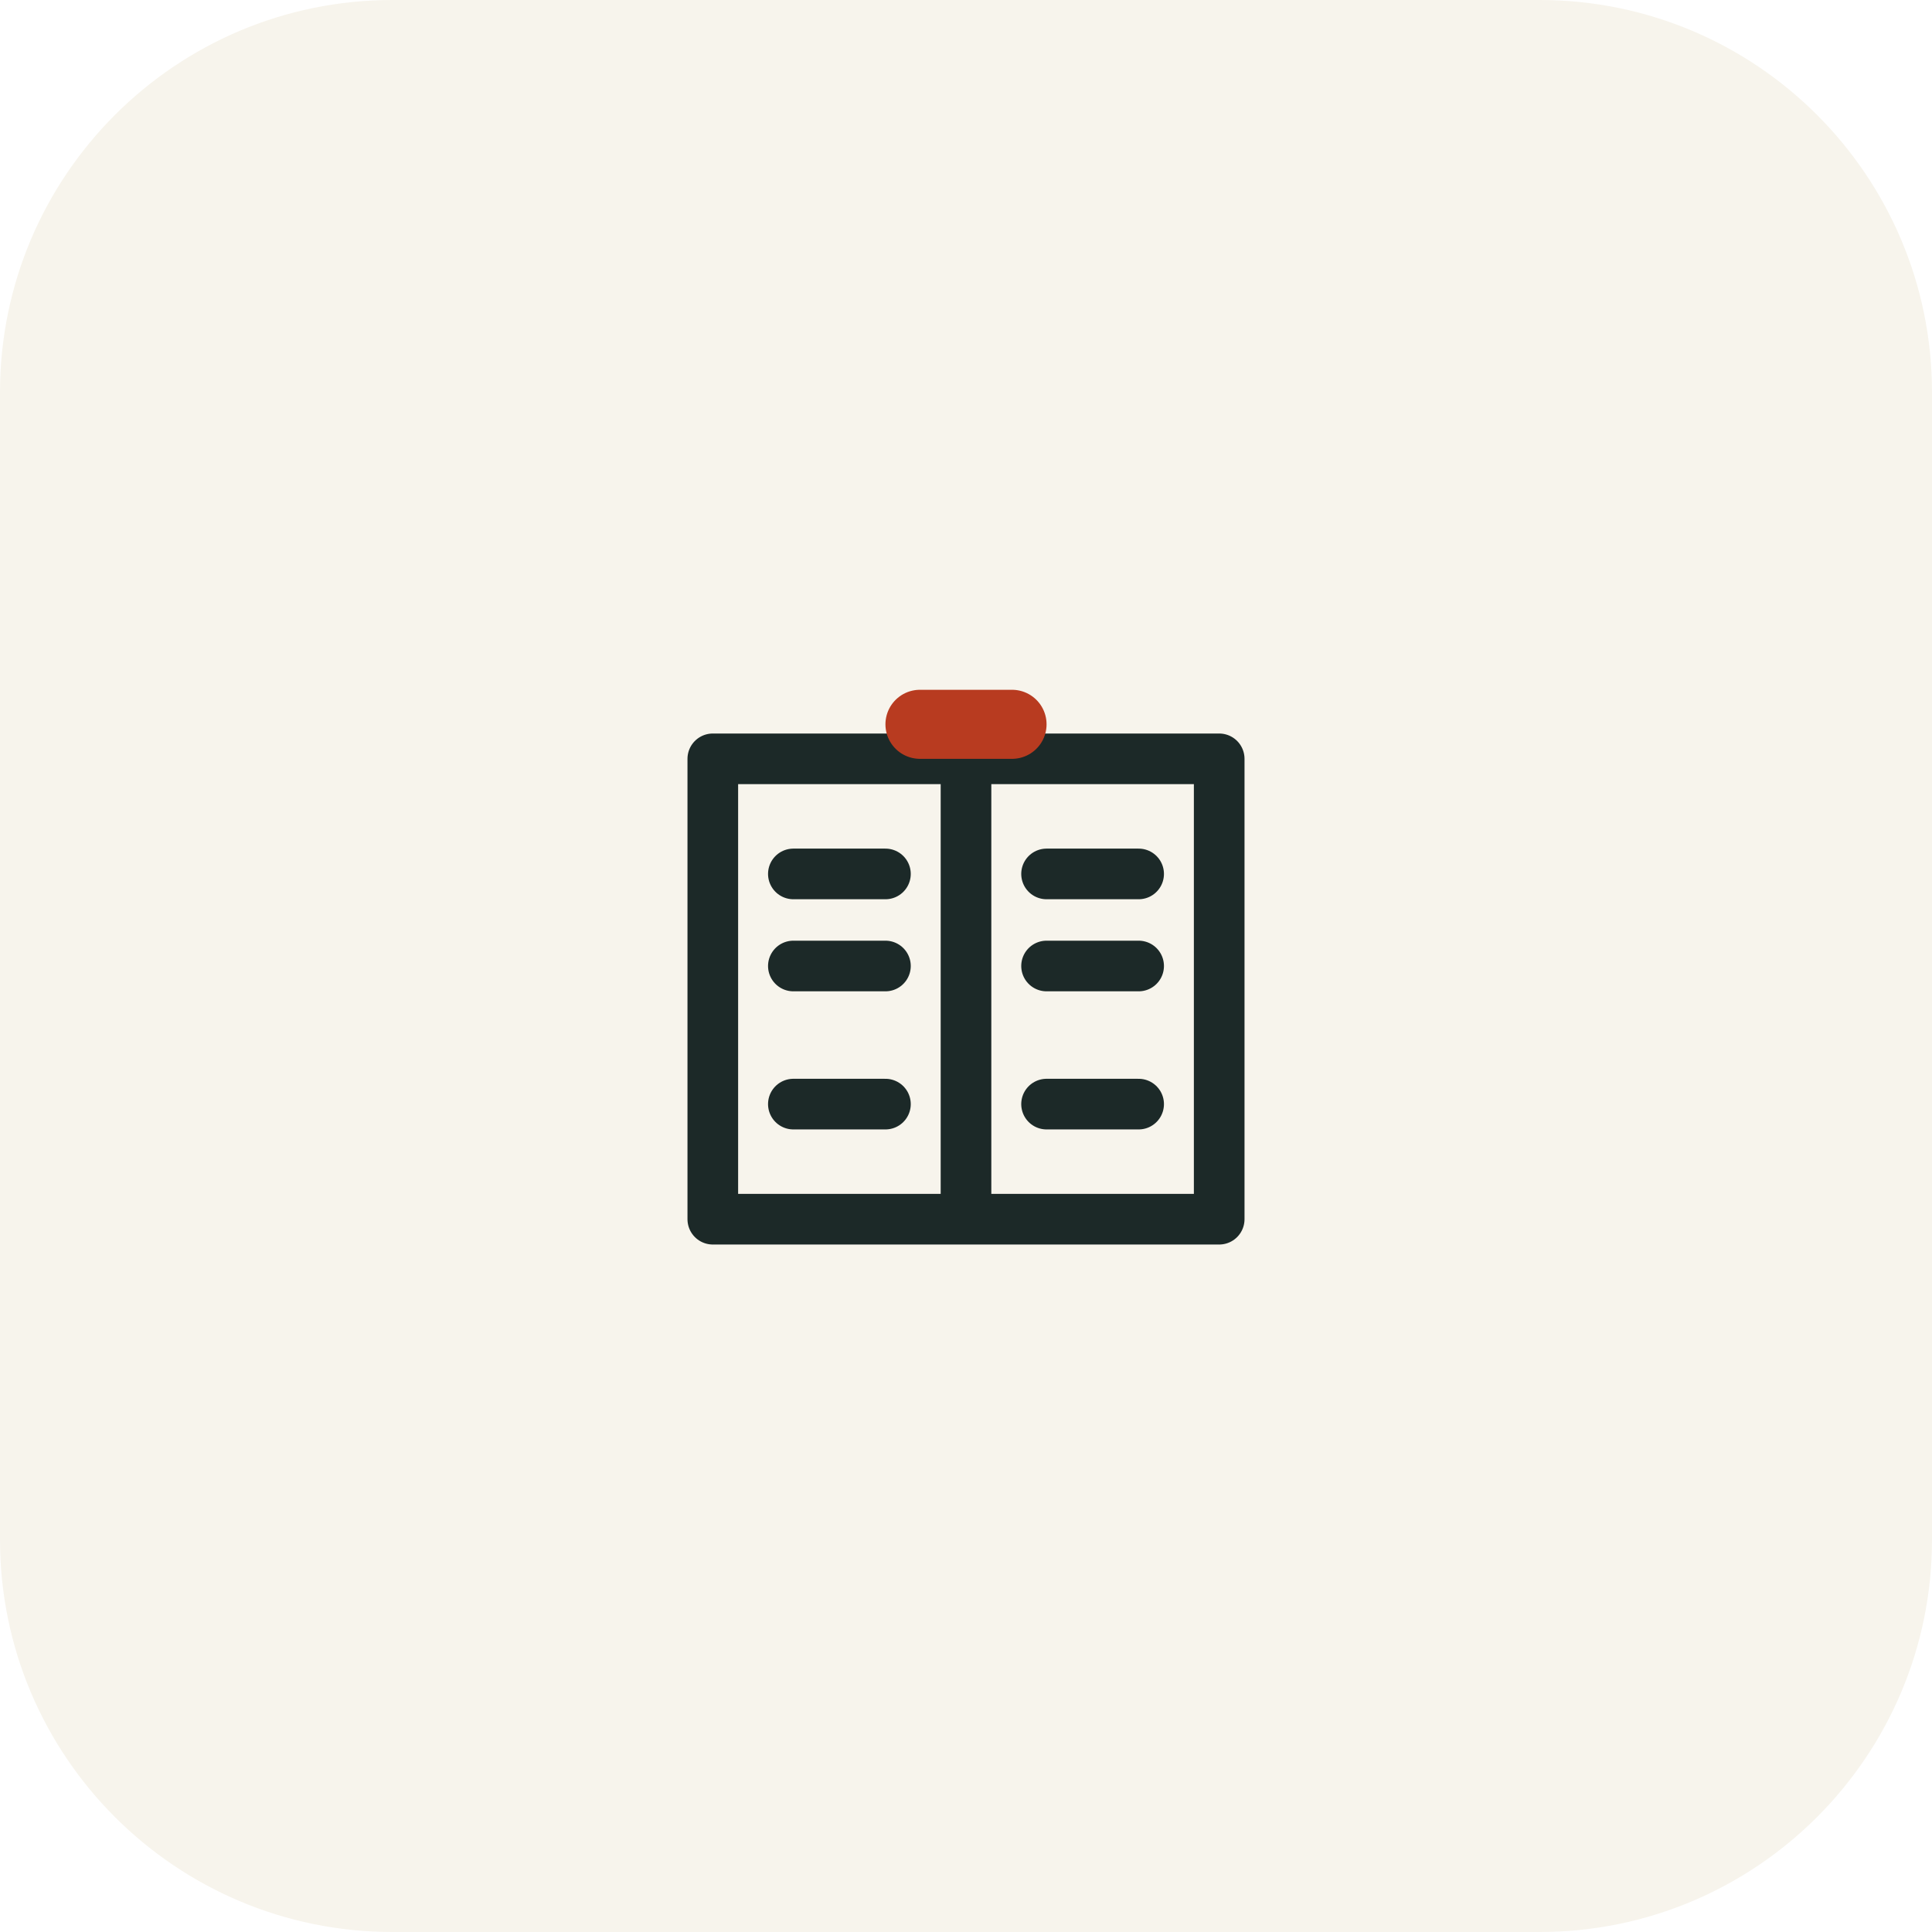
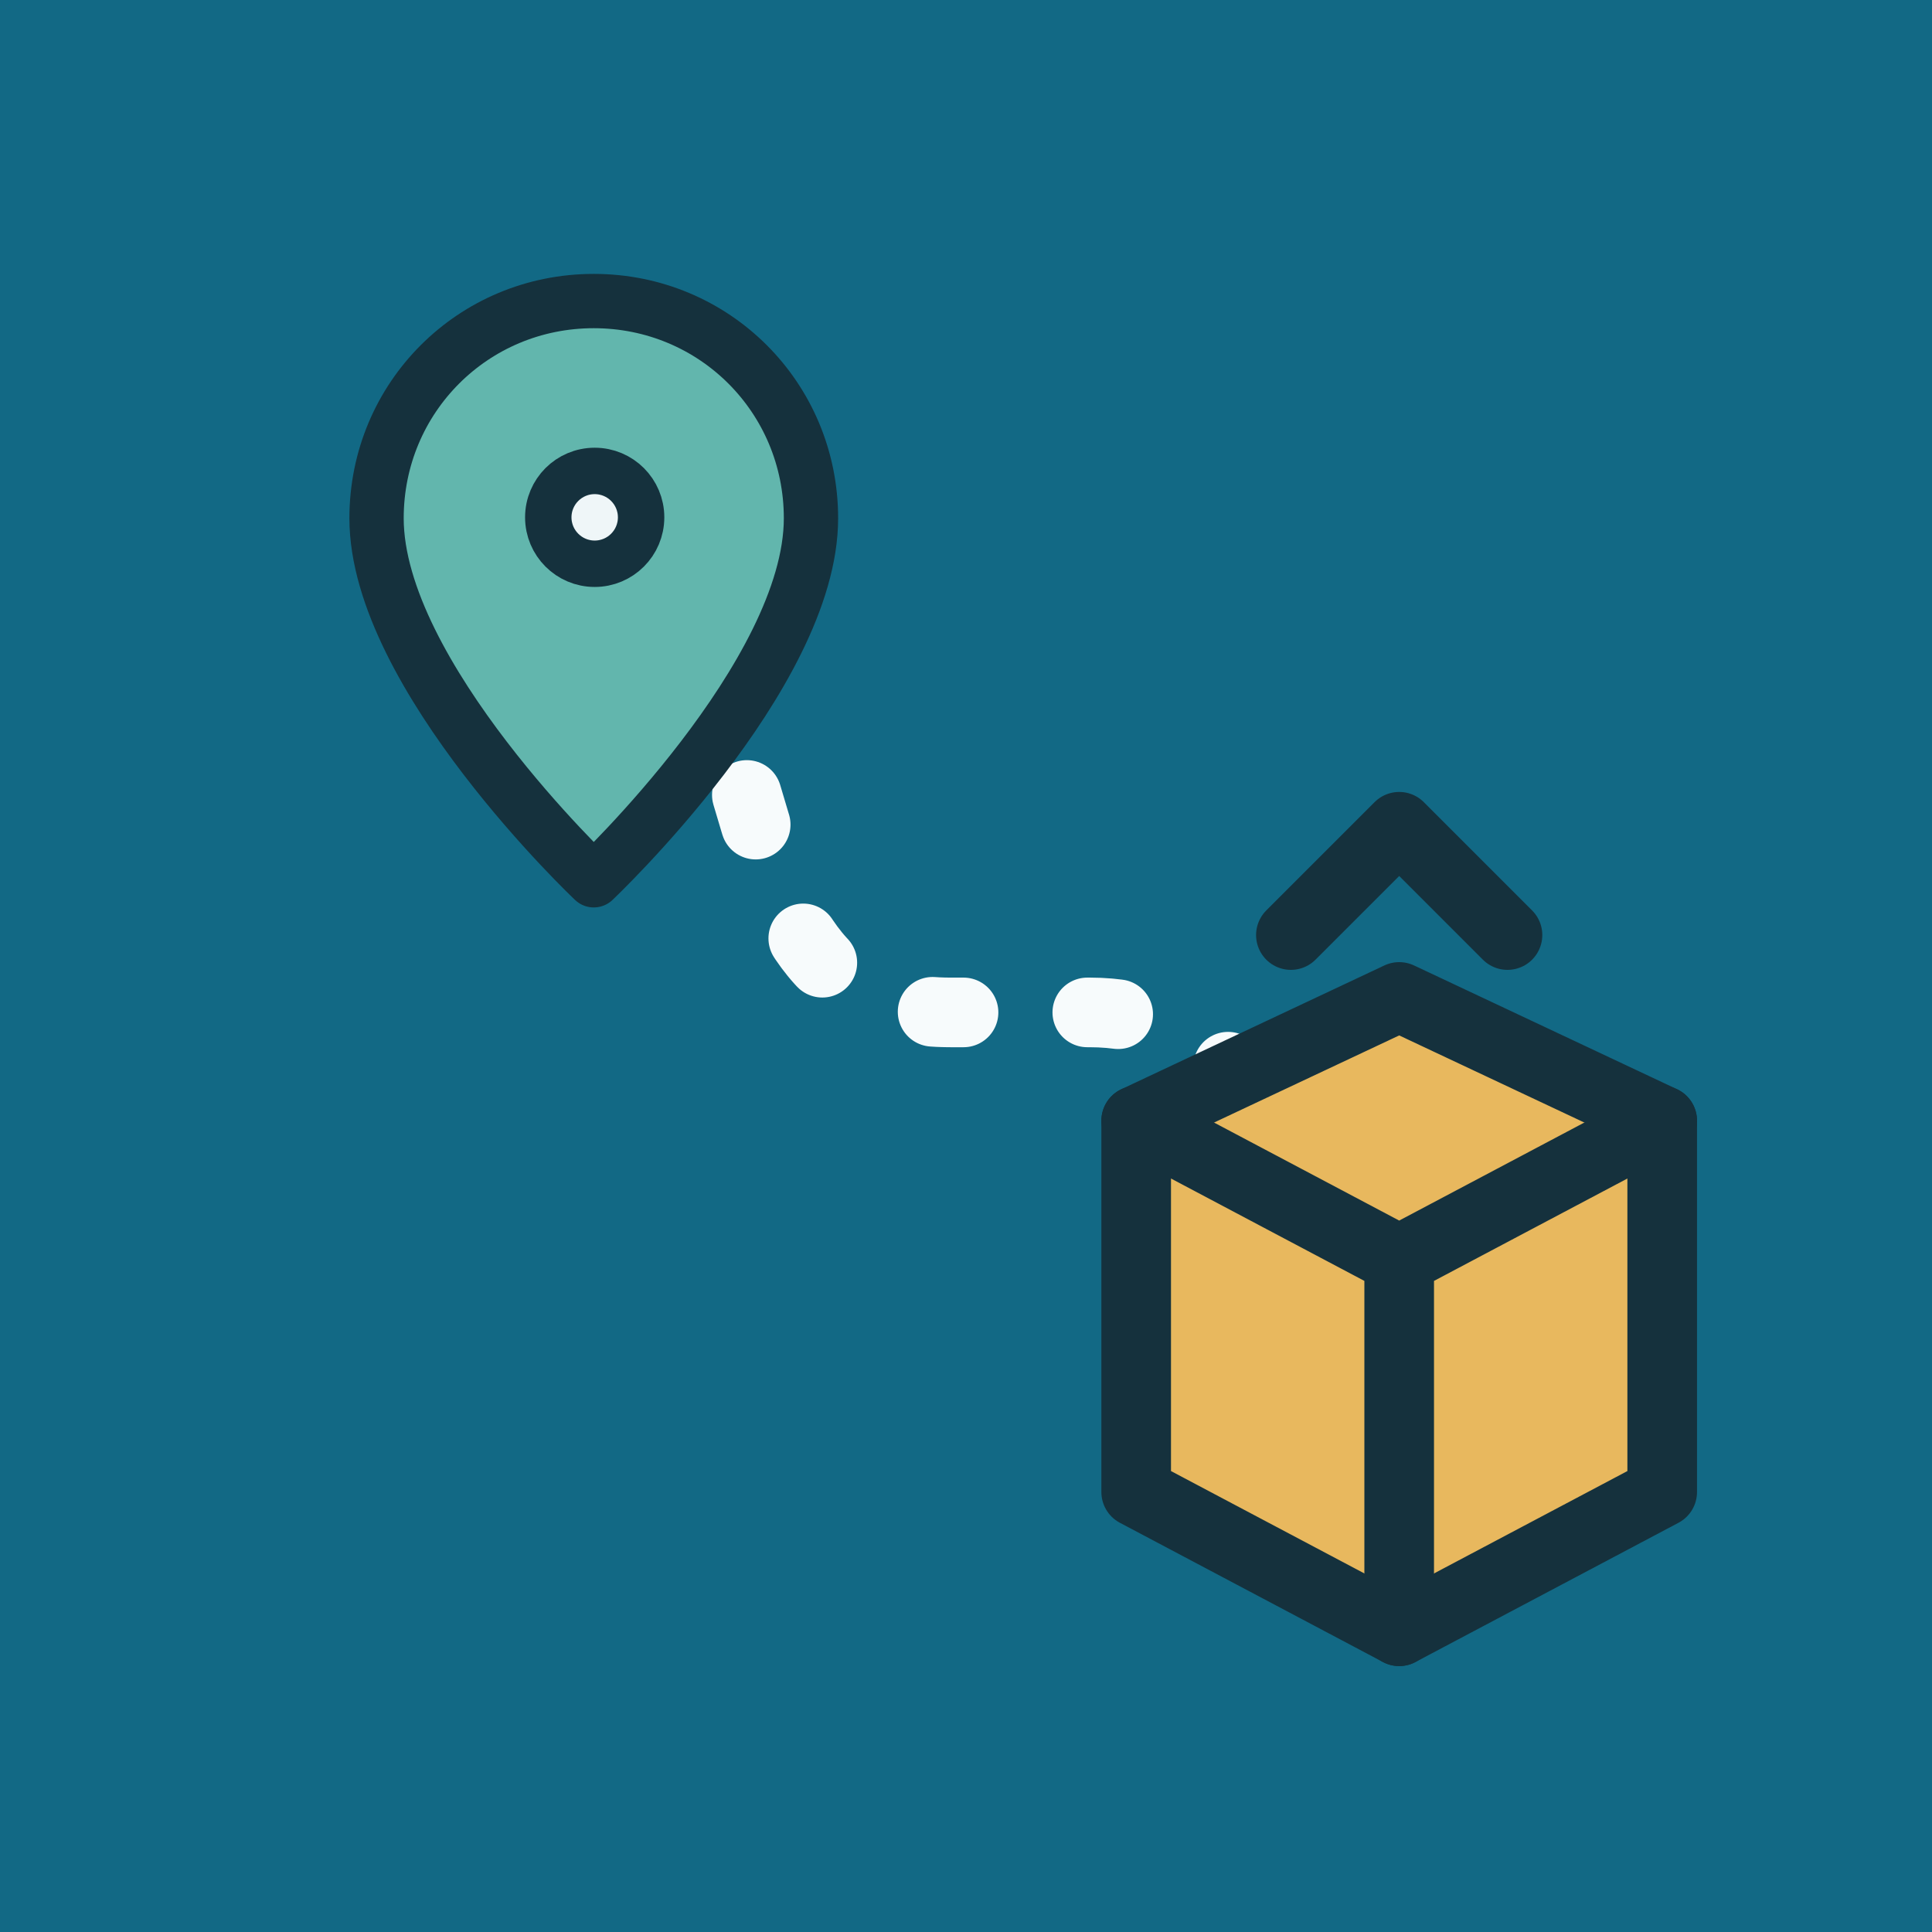
<svg xmlns="http://www.w3.org/2000/svg" width="512" height="512" viewBox="0 0 512 512">
-   <rect width="512" height="512" rx="104" fill="#F7F4EC" />
-   <g transform="translate(146.20 146.20) scale(6.1)">
-     <g fill="none" stroke="#1C2928" stroke-width="2.2" stroke-linecap="round" stroke-linejoin="round">
-       <path d="M7 9h11v20H7zM18 9h11v20H18z" />
-       <path d="M10.5 14h4M10.5 18h4M21.5 14h4M21.5 18h4M10.5 24h4M21.5 24h4" />
+   <rect width="512" height="512" fill="#126985" />
+   <g transform="translate(51 51) scale(4.1)">
+     <g stroke="#15313D" stroke-width="4.5" stroke-linecap="round" stroke-linejoin="round">
+       <path d="M23 26c18 0 8 27 26 27h9c14 0 14 19 28 19" fill="none" stroke="#F7FBFC" stroke-dasharray="2 8" />
+       <path d="M23 9c-10 0-18 8-18 18 0 13 18 30 18 30s18-17 18-30C41 17 33 9 23 9Z" fill="#62B6AD" transform="translate(8 0) scale(.78)" />
+       <circle cx="26" cy="21" r="3" fill="#EFF6F8" stroke="#15313D" stroke-width="3" />
+       <path d="M61 60 78 52l17 8v24l-17 9-17-9Z" fill="#E8B85E" />
+       <path d="m61 60 17 9 17-9M78 69v24" fill="none" />
+       <path d="m71 48 7-7 7 7" fill="none" />
    </g>
-     <path d="M16 7.5h4" stroke="#B83B20" stroke-width="3" stroke-linecap="round" />
  </g>
</svg>
